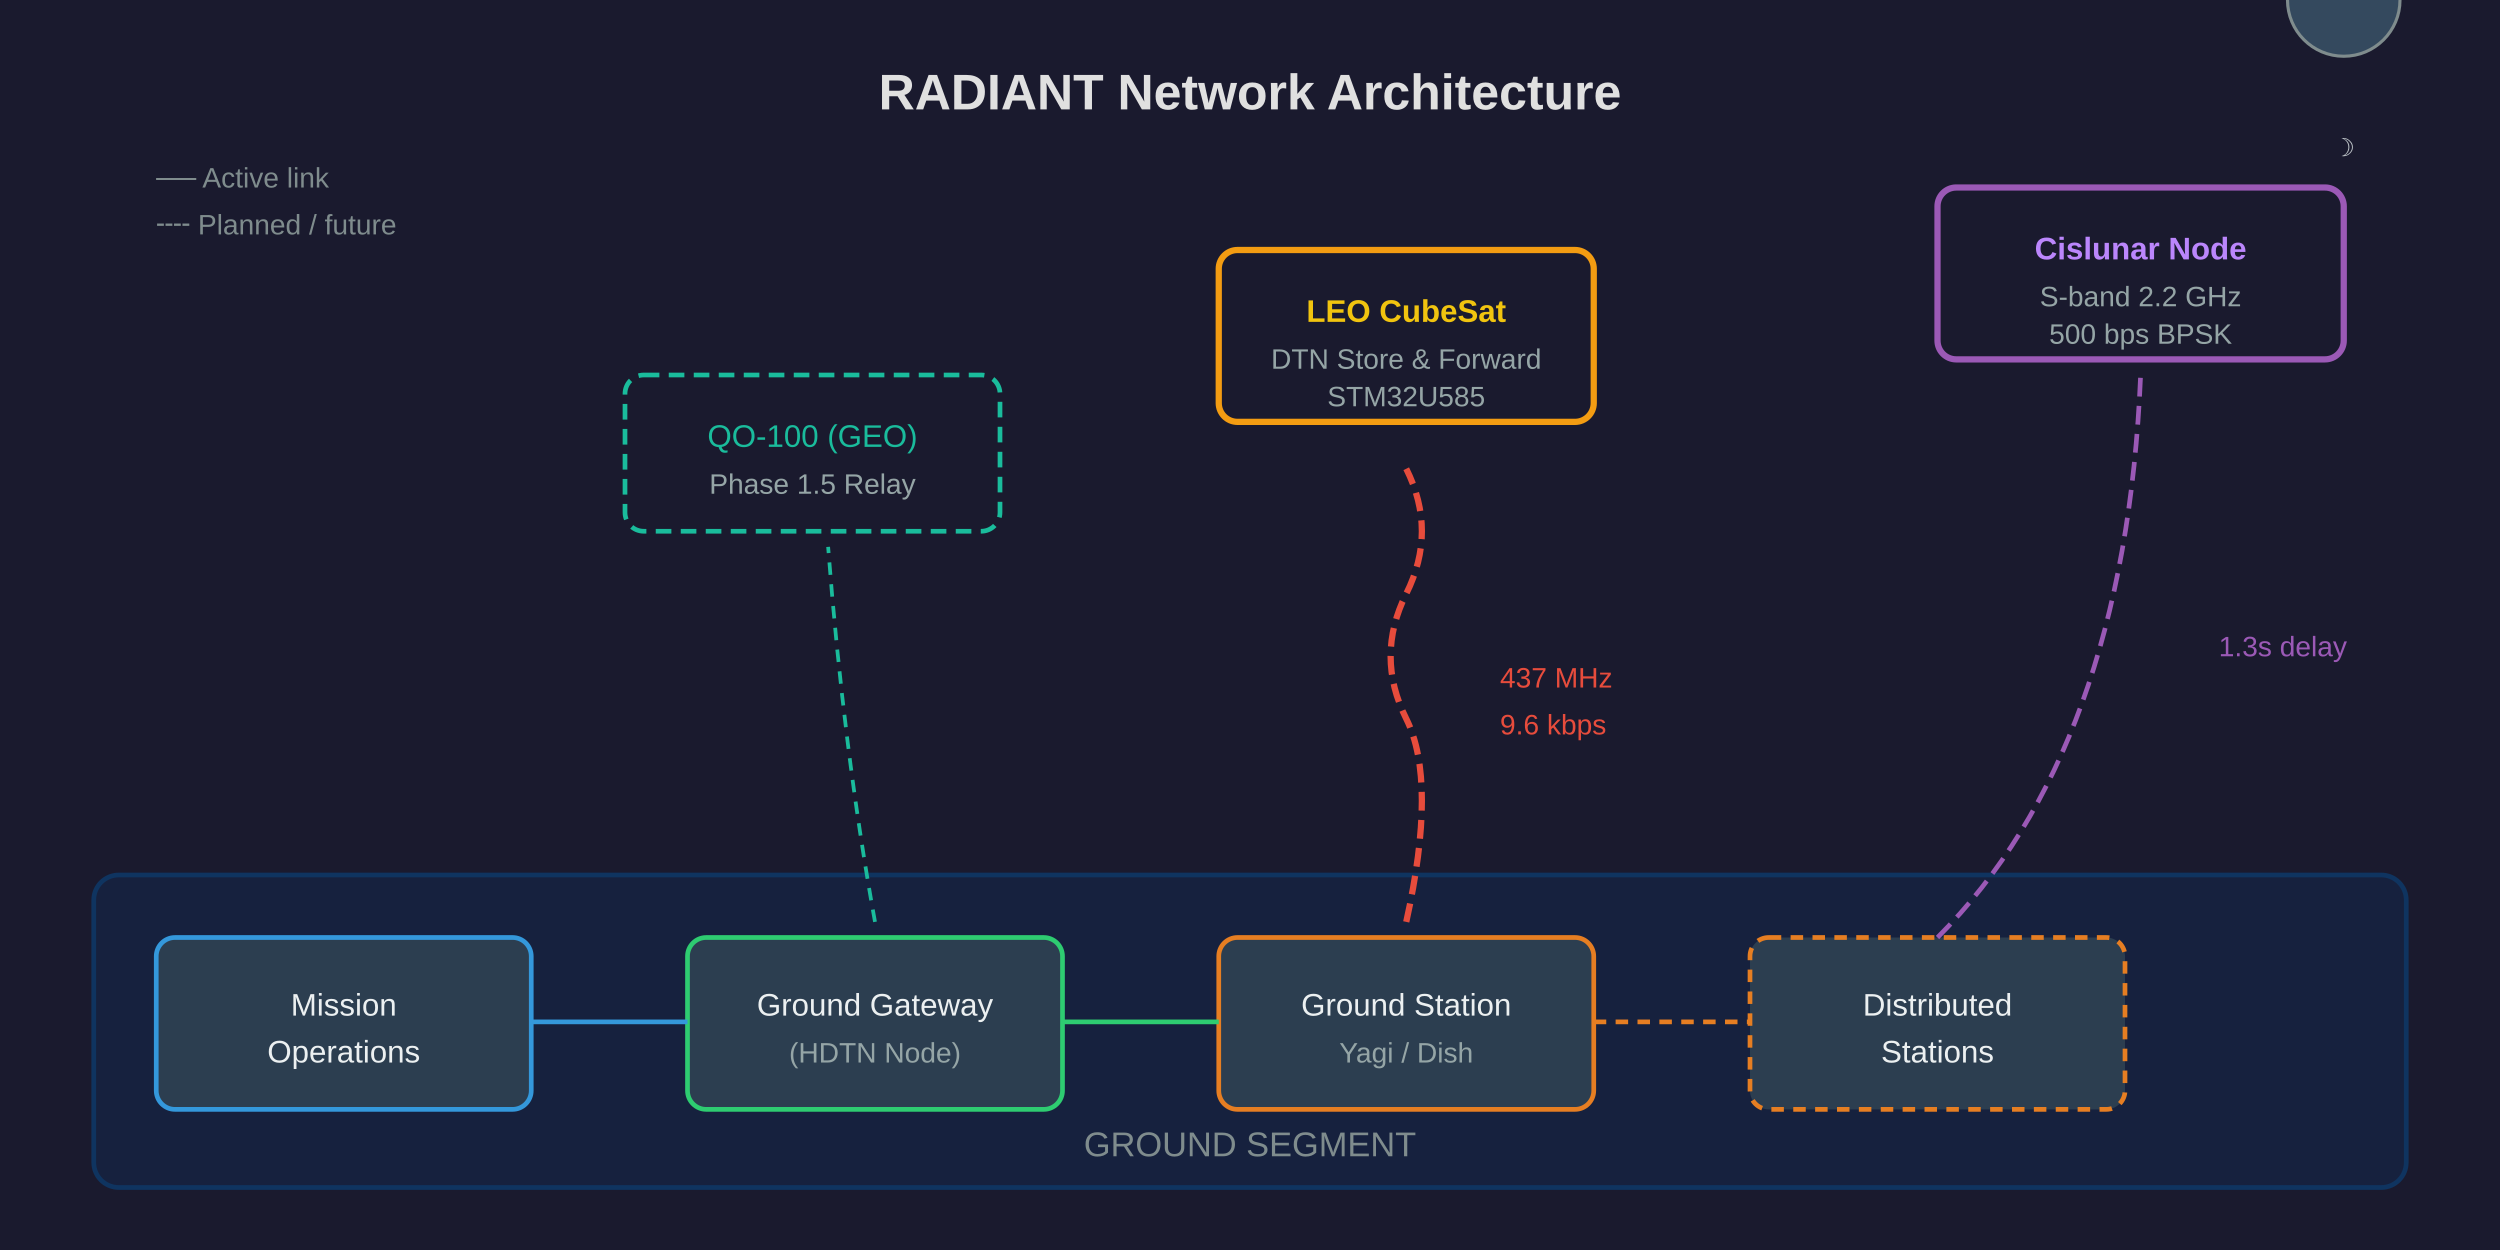
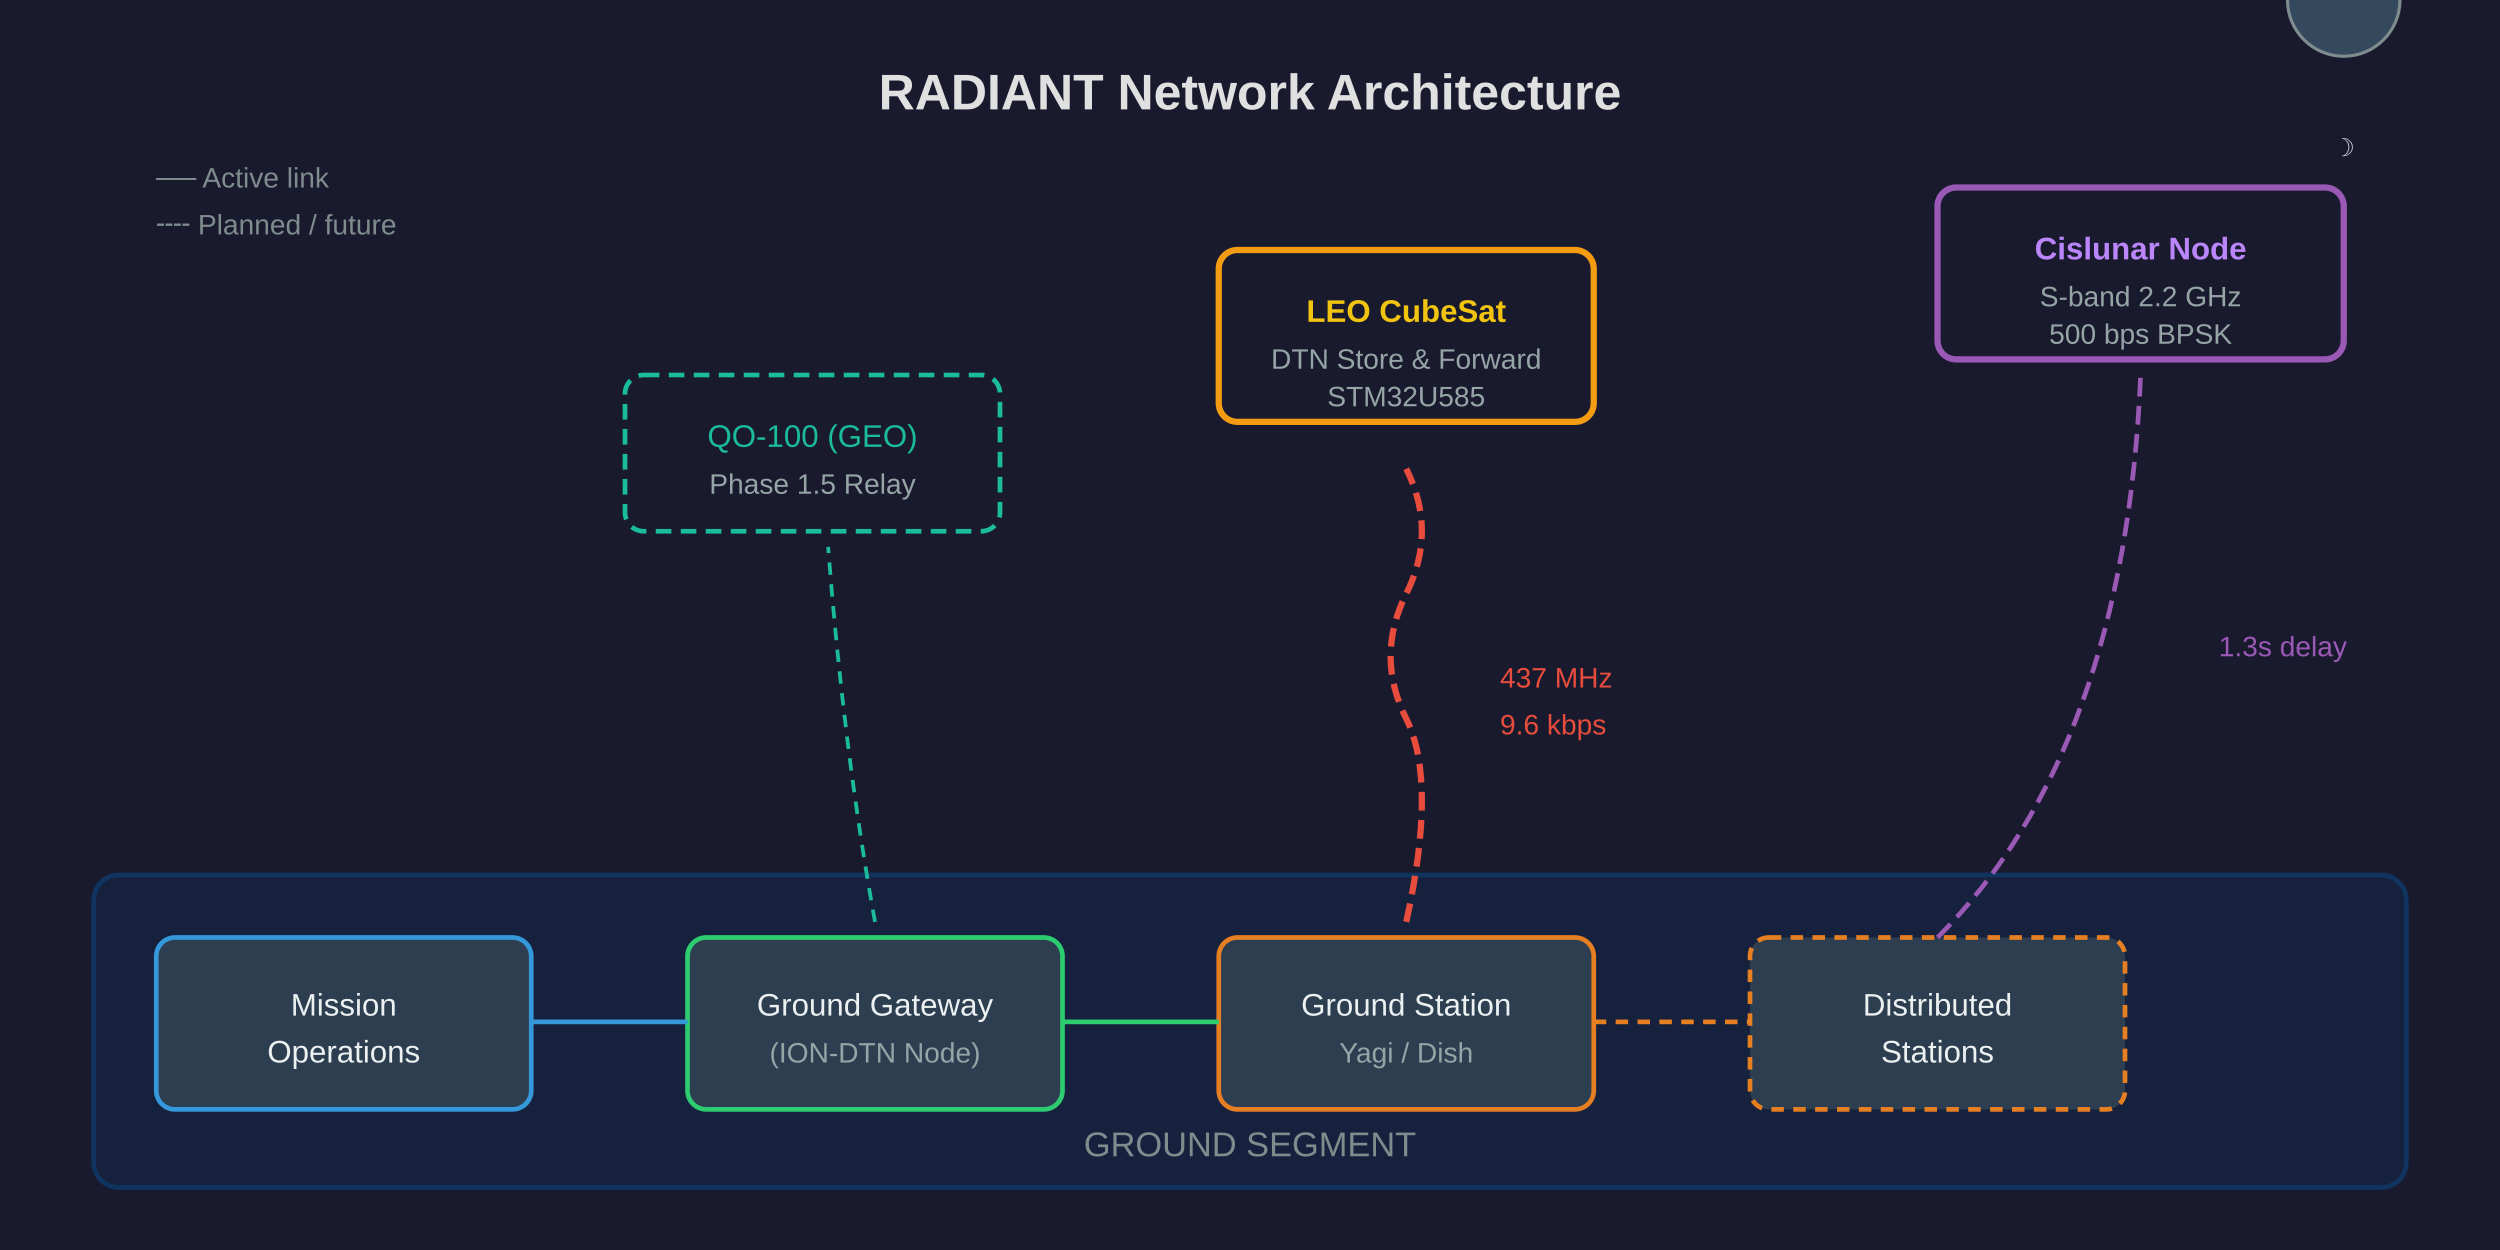
<svg xmlns="http://www.w3.org/2000/svg" viewBox="0 0 800 400" font-family="Arial, sans-serif">
  <rect width="800" height="400" fill="#1a1a2e" />
  <text x="400" y="35" text-anchor="middle" fill="#e0e0e0" font-size="16" font-weight="bold">RADIANT Network Architecture</text>
  <rect x="30" y="280" width="740" height="100" rx="8" fill="#16213e" stroke="#0f3460" stroke-width="1.5" />
  <text x="400" y="370" text-anchor="middle" fill="#7f8c8d" font-size="11">GROUND SEGMENT</text>
  <rect x="50" y="300" width="120" height="55" rx="6" fill="#2c3e50" stroke="#3498db" stroke-width="1.5" />
  <text x="110" y="325" text-anchor="middle" fill="#ecf0f1" font-size="10">Mission</text>
  <text x="110" y="340" text-anchor="middle" fill="#ecf0f1" font-size="10">Operations</text>
  <rect x="220" y="300" width="120" height="55" rx="6" fill="#2c3e50" stroke="#2ecc71" stroke-width="1.5" />
  <text x="280" y="325" text-anchor="middle" fill="#ecf0f1" font-size="10">Ground Gateway</text>
-   <text x="280" y="340" text-anchor="middle" fill="#95a5a6" font-size="9">(HDTN Node)</text>
+   <text x="280" y="340" text-anchor="middle" fill="#95a5a6" font-size="9">(ION-DTN Node)</text>
  <rect x="390" y="300" width="120" height="55" rx="6" fill="#2c3e50" stroke="#e67e22" stroke-width="1.5" />
  <text x="450" y="325" text-anchor="middle" fill="#ecf0f1" font-size="10">Ground Station</text>
  <text x="450" y="340" text-anchor="middle" fill="#95a5a6" font-size="9">Yagi / Dish</text>
  <rect x="560" y="300" width="120" height="55" rx="6" fill="#2c3e50" stroke="#e67e22" stroke-width="1.5" stroke-dasharray="4,3" />
  <text x="620" y="325" text-anchor="middle" fill="#ecf0f1" font-size="10">Distributed</text>
  <text x="620" y="340" text-anchor="middle" fill="#ecf0f1" font-size="10">Stations</text>
  <line x1="170" y1="327" x2="220" y2="327" stroke="#3498db" stroke-width="1.5" />
  <line x1="340" y1="327" x2="390" y2="327" stroke="#2ecc71" stroke-width="1.5" />
  <line x1="510" y1="327" x2="560" y2="327" stroke="#e67e22" stroke-width="1.5" stroke-dasharray="4,3" />
  <path d="M 450 295 Q 460 250, 450 230 Q 440 210, 450 190 Q 460 170, 450 150" stroke="#e74c3c" stroke-width="2" fill="none" stroke-dasharray="6,3" />
  <text x="480" y="220" fill="#e74c3c" font-size="9">437 MHz</text>
  <text x="480" y="235" fill="#e74c3c" font-size="9">9.6 kbps</text>
  <rect x="390" y="80" width="120" height="55" rx="6" fill="#1a1a2e" stroke="#f39c12" stroke-width="2" />
  <text x="450" y="103" text-anchor="middle" fill="#f1c40f" font-size="10" font-weight="bold">LEO CubeSat</text>
  <text x="450" y="118" text-anchor="middle" fill="#95a5a6" font-size="9">DTN Store &amp; Forward</text>
  <text x="450" y="130" text-anchor="middle" fill="#95a5a6" font-size="9">STM32U585</text>
  <rect x="620" y="60" width="130" height="55" rx="6" fill="#1a1a2e" stroke="#9b59b6" stroke-width="2" />
  <text x="685" y="83" text-anchor="middle" fill="#bb86fc" font-size="10" font-weight="bold">Cislunar Node</text>
  <text x="685" y="98" text-anchor="middle" fill="#95a5a6" font-size="9">S-band 2.2 GHz</text>
  <text x="685" y="110" text-anchor="middle" fill="#95a5a6" font-size="9">500 bps BPSK</text>
  <rect x="200" y="120" width="120" height="50" rx="6" fill="#1a1a2e" stroke="#1abc9c" stroke-width="1.5" stroke-dasharray="5,3" />
  <text x="260" y="143" text-anchor="middle" fill="#1abc9c" font-size="10">QO-100 (GEO)</text>
  <text x="260" y="158" text-anchor="middle" fill="#95a5a6" font-size="9">Phase 1.5 Relay</text>
  <path d="M 280 295 Q 270 240, 265 175" stroke="#1abc9c" stroke-width="1.2" fill="none" stroke-dasharray="4,3" />
  <path d="M 620 300 Q 680 240, 685 120" stroke="#9b59b6" stroke-width="1.5" fill="none" stroke-dasharray="6,3" />
  <text x="710" y="210" fill="#9b59b6" font-size="9">1.3s delay</text>
  <circle cx="750" y="45" r="18" fill="#34495e" stroke="#7f8c8d" stroke-width="1" />
  <text x="750" y="50" text-anchor="middle" fill="#bdc3c7" font-size="8">☽</text>
  <text x="50" y="60" fill="#7f8c8d" font-size="9">── Active link</text>
  <text x="50" y="75" fill="#7f8c8d" font-size="9">╌╌ Planned / future</text>
</svg>
